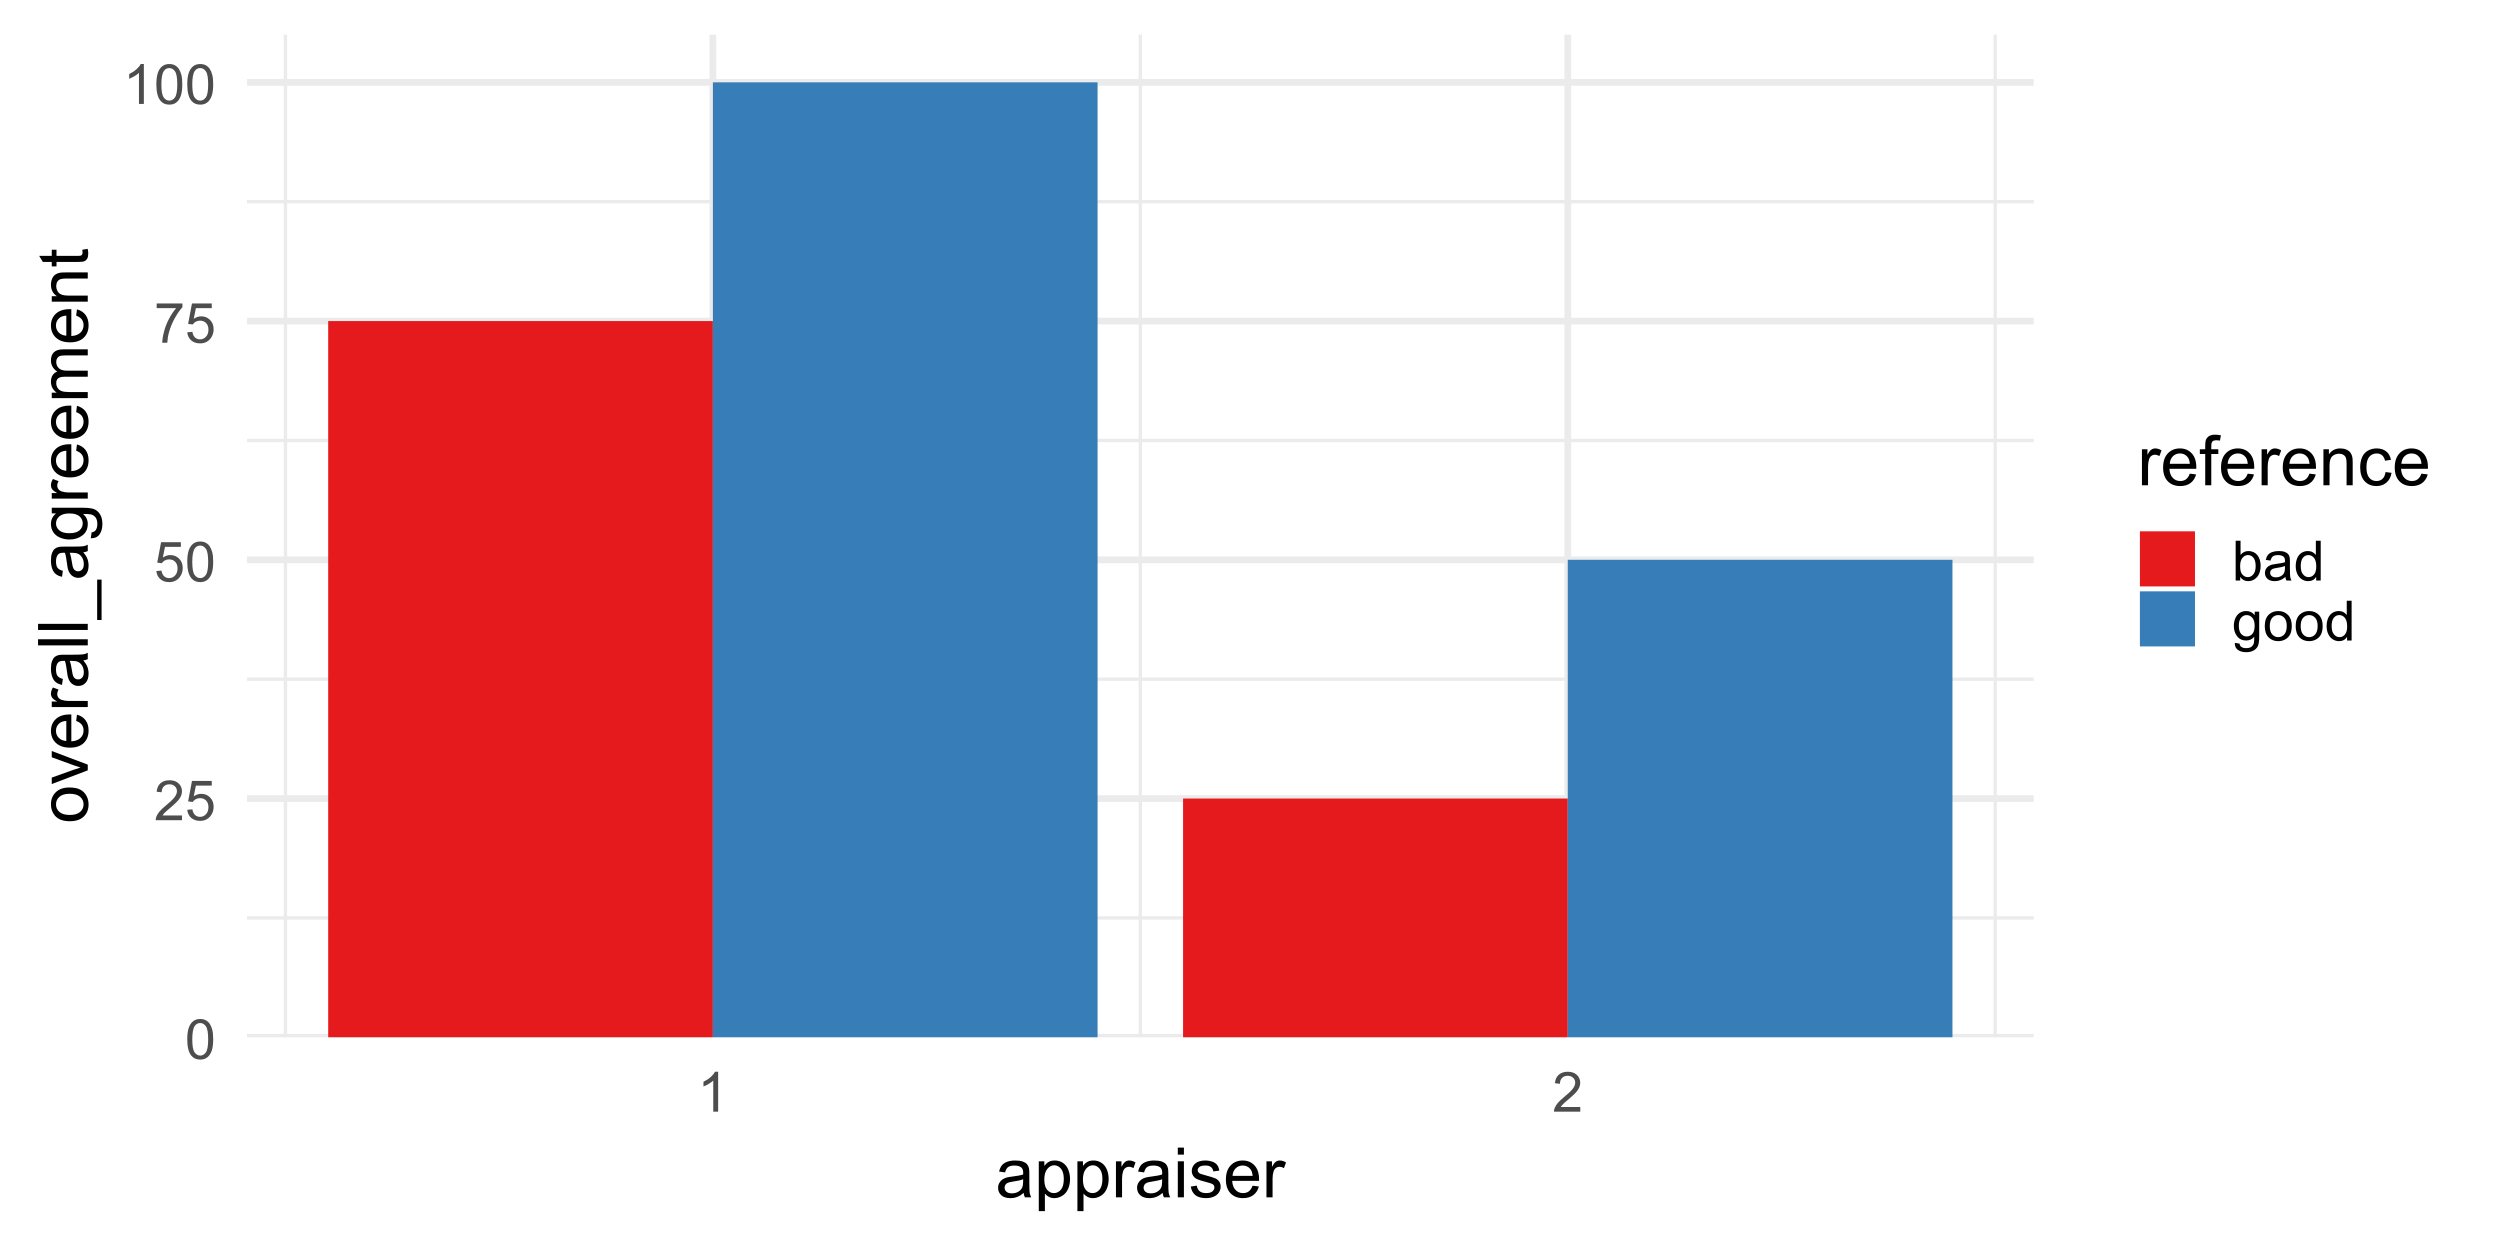
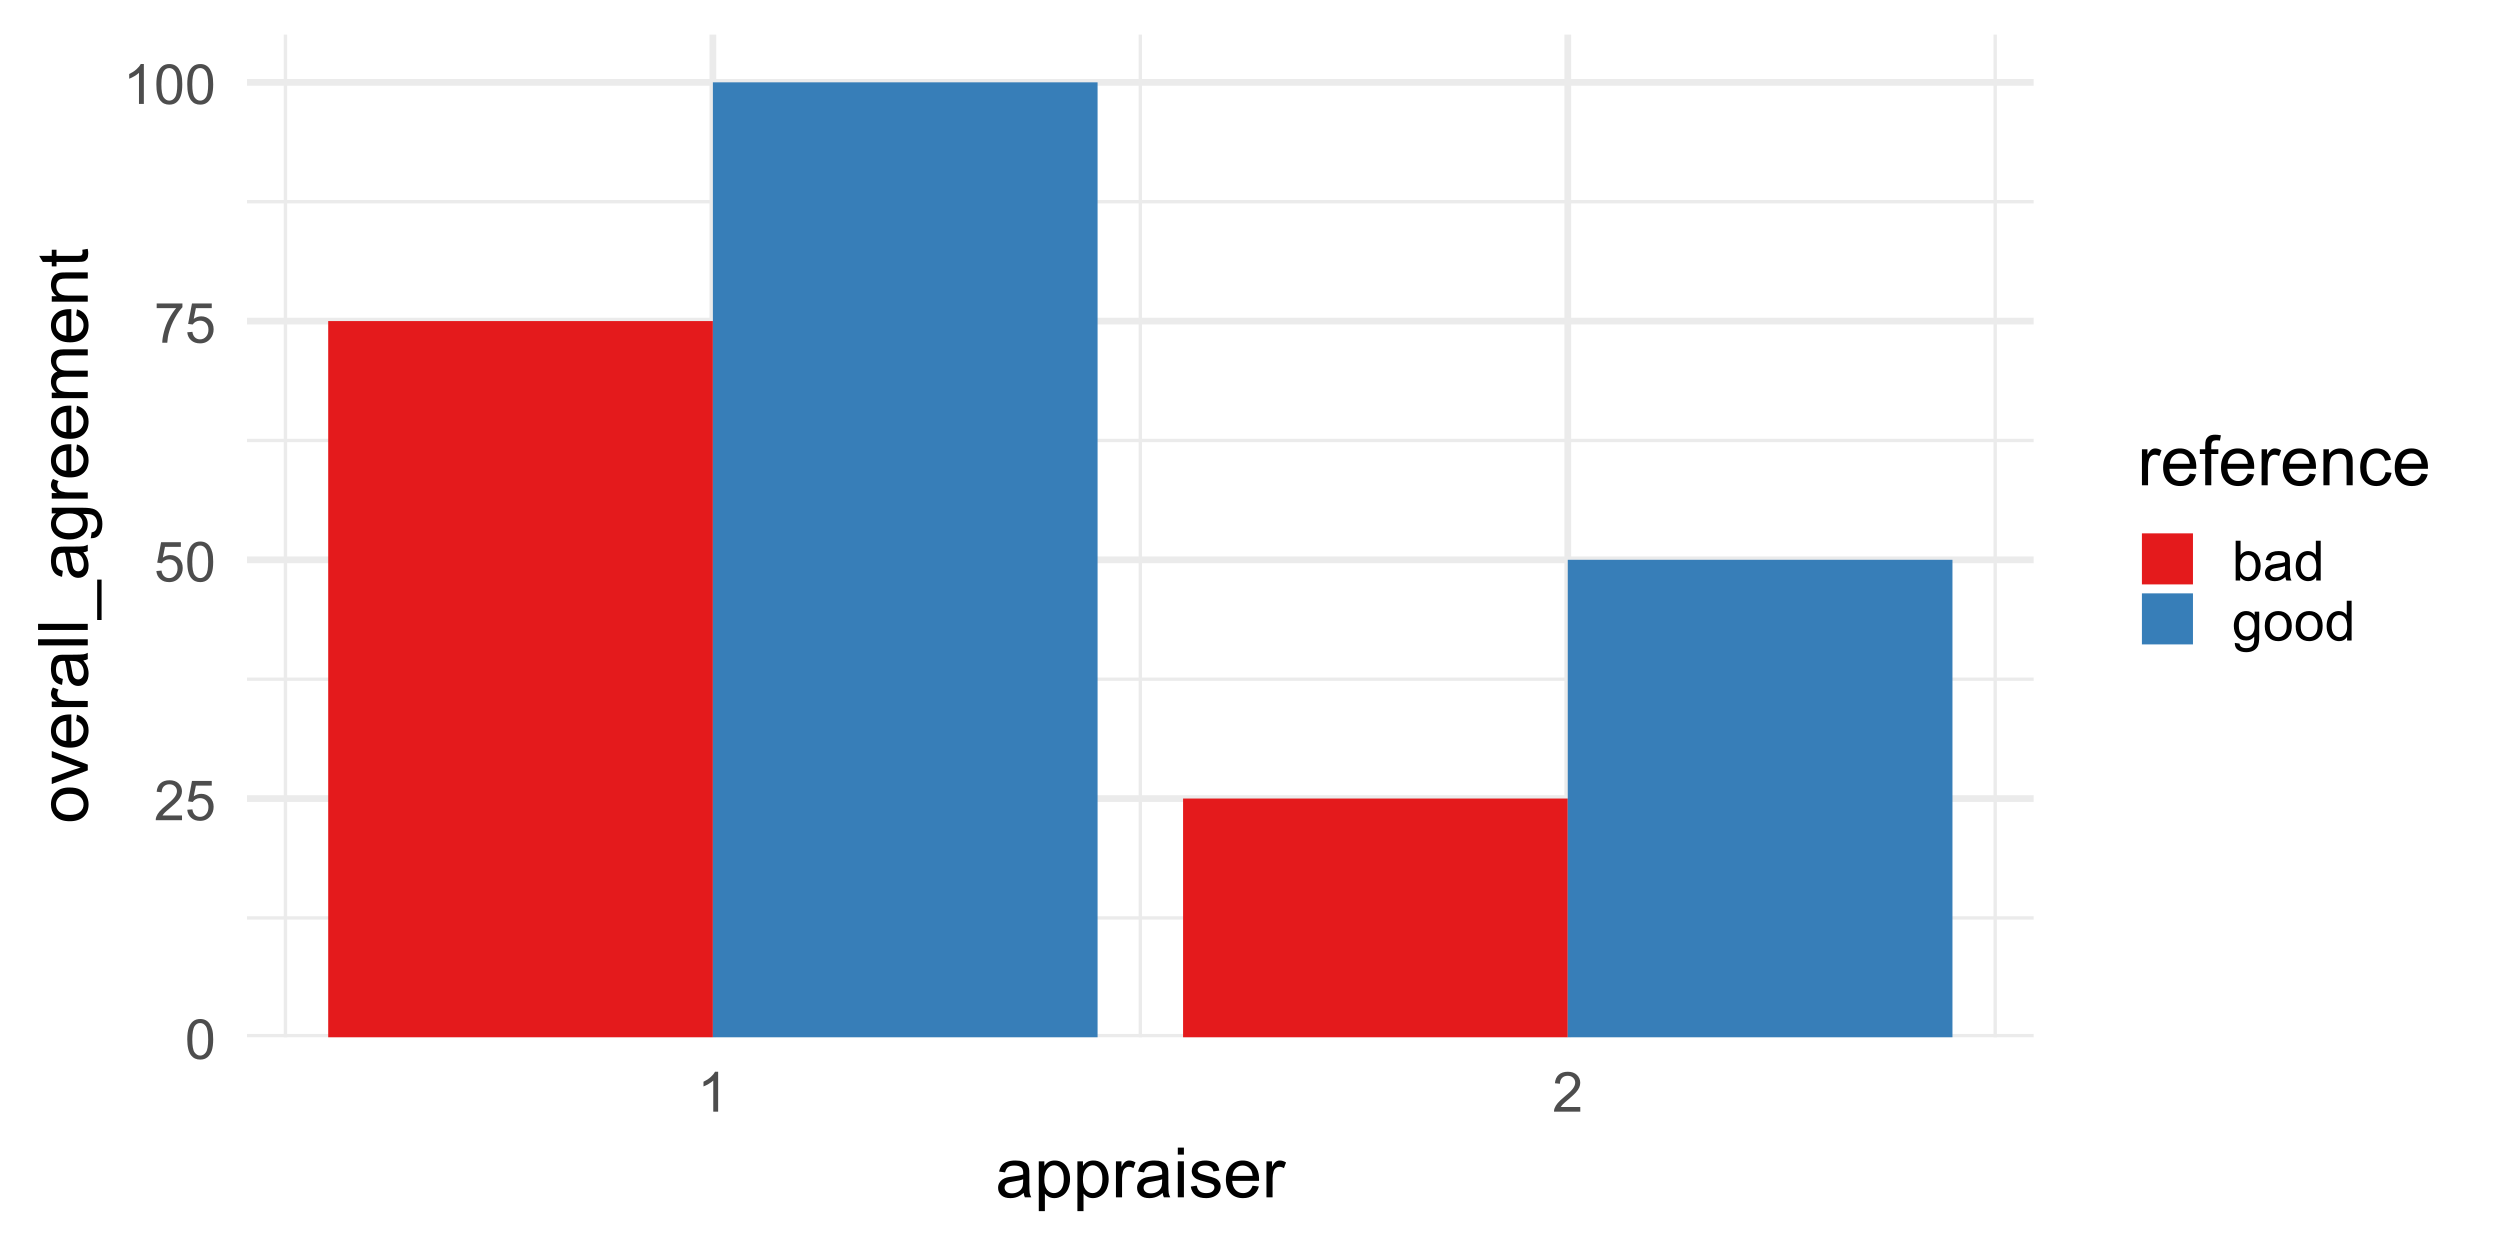
<svg xmlns="http://www.w3.org/2000/svg" xmlns:xlink="http://www.w3.org/1999/xlink" width="720" height="360" viewBox="0 0 720 360">
  <defs>
    <g>
      <g id="glyph-0-0">
        <path d="M 0.664 -5.648 C 0.664 -7.004 0.805 -8.094 1.082 -8.918 C 1.359 -9.742 1.773 -10.379 2.324 -10.828 C 2.875 -11.277 3.566 -11.5 4.398 -11.5 C 5.012 -11.5 5.551 -11.375 6.016 -11.129 C 6.48 -10.883 6.863 -10.523 7.164 -10.059 C 7.465 -9.594 7.703 -9.023 7.875 -8.355 C 8.047 -7.688 8.133 -6.785 8.133 -5.648 C 8.133 -4.305 7.996 -3.219 7.719 -2.395 C 7.441 -1.57 7.031 -0.93 6.48 -0.48 C 5.93 -0.031 5.238 0.195 4.398 0.195 C 3.293 0.195 2.426 -0.199 1.797 -0.992 C 1.043 -1.945 0.664 -3.496 0.664 -5.648 M 2.109 -5.648 C 2.109 -3.77 2.328 -2.516 2.77 -1.895 C 3.211 -1.273 3.754 -0.961 4.398 -0.961 C 5.043 -0.961 5.586 -1.273 6.027 -1.898 C 6.469 -2.523 6.688 -3.773 6.688 -5.648 C 6.688 -7.535 6.469 -8.785 6.027 -9.406 C 5.586 -10.027 5.039 -10.336 4.383 -10.336 C 3.738 -10.336 3.223 -10.062 2.836 -9.516 C 2.352 -8.816 2.109 -7.527 2.109 -5.648 Z M 2.109 -5.648 " />
      </g>
      <g id="glyph-0-1">
        <path d="M 8.055 -1.352 L 8.055 0 L 0.484 0 C 0.473 -0.34 0.527 -0.664 0.648 -0.977 C 0.84 -1.492 1.148 -2 1.574 -2.5 C 2 -3 2.613 -3.578 3.414 -4.234 C 4.66 -5.254 5.5 -6.062 5.938 -6.66 C 6.375 -7.258 6.594 -7.82 6.594 -8.352 C 6.594 -8.91 6.395 -9.379 5.996 -9.762 C 5.598 -10.145 5.078 -10.336 4.438 -10.336 C 3.762 -10.336 3.219 -10.133 2.812 -9.727 C 2.406 -9.32 2.199 -8.758 2.195 -8.039 L 0.75 -8.188 C 0.848 -9.266 1.223 -10.086 1.867 -10.652 C 2.512 -11.219 3.379 -11.5 4.469 -11.5 C 5.566 -11.5 6.438 -11.195 7.078 -10.586 C 7.719 -9.977 8.039 -9.223 8.039 -8.32 C 8.039 -7.863 7.945 -7.41 7.758 -6.969 C 7.57 -6.527 7.258 -6.059 6.824 -5.57 C 6.391 -5.082 5.668 -4.41 4.656 -3.555 C 3.812 -2.848 3.27 -2.367 3.031 -2.113 C 2.793 -1.859 2.594 -1.605 2.438 -1.352 Z M 8.055 -1.352 " />
      </g>
      <g id="glyph-0-2">
        <path d="M 0.664 -3 L 2.141 -3.125 C 2.25 -2.406 2.504 -1.867 2.902 -1.504 C 3.301 -1.141 3.781 -0.961 4.344 -0.961 C 5.02 -0.961 5.594 -1.215 6.062 -1.727 C 6.531 -2.238 6.766 -2.914 6.766 -3.758 C 6.766 -4.559 6.539 -5.191 6.09 -5.656 C 5.641 -6.121 5.051 -6.352 4.32 -6.352 C 3.867 -6.352 3.457 -6.25 3.094 -6.043 C 2.73 -5.836 2.441 -5.57 2.234 -5.242 L 0.914 -5.414 L 2.023 -11.297 L 7.719 -11.297 L 7.719 -9.953 L 3.148 -9.953 L 2.531 -6.875 C 3.219 -7.355 3.941 -7.594 4.695 -7.594 C 5.695 -7.594 6.539 -7.246 7.227 -6.555 C 7.914 -5.863 8.258 -4.973 8.258 -3.883 C 8.258 -2.848 7.957 -1.949 7.352 -1.195 C 6.617 -0.27 5.613 0.195 4.344 0.195 C 3.301 0.195 2.453 -0.098 1.793 -0.68 C 1.133 -1.262 0.758 -2.035 0.664 -3 Z M 0.664 -3 " />
      </g>
      <g id="glyph-0-3">
        <path d="M 0.758 -9.953 L 0.758 -11.305 L 8.172 -11.305 L 8.172 -10.211 C 7.441 -9.434 6.719 -8.402 6.004 -7.117 C 5.289 -5.832 4.734 -4.508 4.344 -3.148 C 4.062 -2.191 3.883 -1.141 3.805 0 L 2.359 0 C 2.375 -0.902 2.551 -1.988 2.891 -3.266 C 3.23 -4.543 3.715 -5.773 4.348 -6.957 C 4.98 -8.141 5.652 -9.141 6.367 -9.953 Z M 0.758 -9.953 " />
      </g>
      <g id="glyph-0-4">
        <path d="M 5.961 0 L 4.555 0 L 4.555 -8.961 C 4.215 -8.637 3.773 -8.316 3.223 -7.992 C 2.672 -7.668 2.18 -7.426 1.742 -7.266 L 1.742 -8.625 C 2.527 -8.996 3.215 -9.441 3.805 -9.969 C 4.395 -10.496 4.809 -11.004 5.055 -11.5 L 5.961 -11.5 Z M 5.961 0 " />
      </g>
      <g id="glyph-0-5">
        <path d="M 2.352 0 L 1.047 0 L 1.047 -11.453 L 2.453 -11.453 L 2.453 -7.367 C 3.047 -8.113 3.805 -8.484 4.727 -8.484 C 5.238 -8.484 5.719 -8.383 6.176 -8.176 C 6.633 -7.969 7.008 -7.68 7.301 -7.309 C 7.594 -6.938 7.824 -6.488 7.992 -5.961 C 8.16 -5.434 8.242 -4.871 8.242 -4.273 C 8.242 -2.852 7.891 -1.754 7.188 -0.977 C 6.484 -0.199 5.641 0.188 4.656 0.188 C 3.676 0.188 2.91 -0.223 2.352 -1.039 L 2.352 0 M 2.336 -4.211 C 2.336 -3.215 2.473 -2.496 2.742 -2.055 C 3.184 -1.332 3.785 -0.969 4.539 -0.969 C 5.152 -0.969 5.684 -1.234 6.133 -1.77 C 6.582 -2.305 6.805 -3.098 6.805 -4.156 C 6.805 -5.238 6.59 -6.039 6.16 -6.555 C 5.73 -7.07 5.211 -7.328 4.602 -7.328 C 3.988 -7.328 3.457 -7.062 3.008 -6.527 C 2.559 -5.992 2.336 -5.223 2.336 -4.211 Z M 2.336 -4.211 " />
      </g>
      <g id="glyph-0-6">
        <path d="M 6.469 -1.023 C 5.949 -0.582 5.445 -0.27 4.965 -0.086 C 4.484 0.098 3.965 0.188 3.414 0.188 C 2.504 0.188 1.801 -0.035 1.312 -0.48 C 0.824 -0.926 0.578 -1.496 0.578 -2.188 C 0.578 -2.594 0.672 -2.965 0.855 -3.301 C 1.039 -3.637 1.281 -3.906 1.582 -4.109 C 1.883 -4.312 2.219 -4.465 2.594 -4.57 C 2.871 -4.645 3.285 -4.715 3.844 -4.781 C 4.98 -4.918 5.816 -5.078 6.352 -5.266 C 6.355 -5.457 6.359 -5.582 6.359 -5.633 C 6.359 -6.207 6.227 -6.609 5.961 -6.844 C 5.602 -7.16 5.066 -7.32 4.359 -7.32 C 3.699 -7.32 3.211 -7.203 2.895 -6.973 C 2.578 -6.742 2.348 -6.332 2.195 -5.742 L 0.82 -5.93 C 0.945 -6.52 1.152 -6.992 1.438 -7.355 C 1.723 -7.719 2.137 -7.996 2.68 -8.191 C 3.223 -8.387 3.848 -8.484 4.562 -8.484 C 5.27 -8.484 5.848 -8.402 6.289 -8.234 C 6.73 -8.066 7.059 -7.859 7.266 -7.605 C 7.473 -7.352 7.621 -7.035 7.703 -6.648 C 7.75 -6.41 7.773 -5.977 7.773 -5.352 L 7.773 -3.477 C 7.773 -2.168 7.805 -1.344 7.863 -0.996 C 7.922 -0.648 8.043 -0.316 8.219 0 L 6.75 0 C 6.605 -0.293 6.512 -0.633 6.469 -1.023 M 6.352 -4.164 C 5.84 -3.957 5.074 -3.777 4.055 -3.633 C 3.477 -3.551 3.066 -3.457 2.828 -3.352 C 2.59 -3.246 2.402 -3.094 2.273 -2.895 C 2.145 -2.695 2.078 -2.473 2.078 -2.227 C 2.078 -1.852 2.219 -1.539 2.504 -1.289 C 2.789 -1.039 3.203 -0.914 3.75 -0.914 C 4.293 -0.914 4.773 -1.031 5.195 -1.27 C 5.617 -1.508 5.926 -1.832 6.125 -2.242 C 6.277 -2.559 6.352 -3.027 6.352 -3.648 Z M 6.352 -4.164 " />
      </g>
      <g id="glyph-0-7">
        <path d="M 6.438 0 L 6.438 -1.047 C 5.91 -0.223 5.137 0.188 4.117 0.188 C 3.457 0.188 2.848 0.004 2.293 -0.359 C 1.738 -0.723 1.309 -1.234 1.004 -1.887 C 0.699 -2.539 0.547 -3.293 0.547 -4.141 C 0.547 -4.969 0.684 -5.719 0.961 -6.395 C 1.238 -7.07 1.652 -7.586 2.203 -7.945 C 2.754 -8.305 3.371 -8.484 4.055 -8.484 C 4.555 -8.484 5 -8.379 5.391 -8.168 C 5.781 -7.957 6.098 -7.684 6.344 -7.344 L 6.344 -11.453 L 7.742 -11.453 L 7.742 0 L 6.438 0 M 1.992 -4.141 C 1.992 -3.078 2.215 -2.285 2.664 -1.758 C 3.113 -1.23 3.641 -0.969 4.25 -0.969 C 4.863 -0.969 5.387 -1.219 5.816 -1.723 C 6.246 -2.227 6.461 -2.992 6.461 -4.023 C 6.461 -5.16 6.242 -5.992 5.805 -6.523 C 5.367 -7.055 4.828 -7.32 4.188 -7.32 C 3.562 -7.32 3.039 -7.066 2.621 -6.555 C 2.203 -6.043 1.992 -5.238 1.992 -4.141 Z M 1.992 -4.141 " />
      </g>
      <g id="glyph-0-8">
        <path d="M 0.797 0.688 L 2.164 0.891 C 2.223 1.312 2.379 1.621 2.641 1.812 C 2.988 2.074 3.465 2.203 4.07 2.203 C 4.723 2.203 5.223 2.074 5.578 1.812 C 5.934 1.551 6.172 1.188 6.297 0.719 C 6.371 0.434 6.402 -0.168 6.398 -1.086 C 5.785 -0.363 5.02 0 4.102 0 C 2.961 0 2.078 -0.41 1.453 -1.234 C 0.828 -2.059 0.516 -3.043 0.516 -4.195 C 0.516 -4.988 0.66 -5.719 0.945 -6.387 C 1.23 -7.055 1.648 -7.574 2.191 -7.938 C 2.734 -8.301 3.375 -8.484 4.109 -8.484 C 5.09 -8.484 5.895 -8.09 6.531 -7.297 L 6.531 -8.297 L 7.828 -8.297 L 7.828 -1.125 C 7.828 0.168 7.695 1.082 7.434 1.621 C 7.172 2.16 6.754 2.586 6.184 2.898 C 5.613 3.211 4.91 3.367 4.078 3.367 C 3.09 3.367 2.289 3.145 1.68 2.699 C 1.07 2.254 0.777 1.582 0.797 0.688 M 1.961 -4.297 C 1.961 -3.207 2.176 -2.414 2.609 -1.914 C 3.043 -1.414 3.582 -1.164 4.234 -1.164 C 4.879 -1.164 5.422 -1.414 5.859 -1.91 C 6.297 -2.406 6.516 -3.188 6.516 -4.25 C 6.516 -5.266 6.289 -6.031 5.84 -6.547 C 5.391 -7.062 4.848 -7.32 4.211 -7.32 C 3.586 -7.32 3.055 -7.066 2.617 -6.559 C 2.18 -6.051 1.961 -5.297 1.961 -4.297 Z M 1.961 -4.297 " />
      </g>
      <g id="glyph-0-9">
        <path d="M 0.531 -4.148 C 0.531 -5.684 0.957 -6.824 1.812 -7.562 C 2.527 -8.176 3.395 -8.484 4.422 -8.484 C 5.562 -8.484 6.496 -8.109 7.219 -7.363 C 7.941 -6.617 8.305 -5.582 8.305 -4.266 C 8.305 -3.199 8.145 -2.359 7.824 -1.746 C 7.504 -1.133 7.039 -0.66 6.426 -0.32 C 5.812 0.02 5.145 0.188 4.422 0.188 C 3.262 0.188 2.32 -0.184 1.605 -0.93 C 0.891 -1.676 0.531 -2.746 0.531 -4.148 M 1.977 -4.148 C 1.977 -3.086 2.207 -2.289 2.672 -1.762 C 3.137 -1.234 3.719 -0.969 4.422 -0.969 C 5.121 -0.969 5.699 -1.234 6.164 -1.766 C 6.629 -2.297 6.859 -3.105 6.859 -4.195 C 6.859 -5.223 6.625 -6 6.16 -6.527 C 5.695 -7.055 5.113 -7.32 4.422 -7.32 C 3.719 -7.32 3.137 -7.059 2.672 -6.531 C 2.207 -6.004 1.977 -5.211 1.977 -4.148 Z M 1.977 -4.148 " />
      </g>
      <g id="glyph-1-0">
        <path d="M 8.086 -1.281 C 7.434 -0.727 6.809 -0.336 6.207 -0.109 C 5.605 0.121 4.957 0.234 4.266 0.234 C 3.129 0.234 2.254 -0.043 1.641 -0.602 C 1.027 -1.156 0.723 -1.867 0.723 -2.734 C 0.723 -3.242 0.84 -3.707 1.07 -4.125 C 1.301 -4.547 1.602 -4.883 1.977 -5.137 C 2.352 -5.391 2.773 -5.582 3.242 -5.711 C 3.586 -5.805 4.109 -5.891 4.805 -5.977 C 6.223 -6.145 7.27 -6.348 7.938 -6.582 C 7.945 -6.824 7.949 -6.977 7.949 -7.039 C 7.949 -7.758 7.781 -8.262 7.453 -8.555 C 7 -8.953 6.336 -9.148 5.449 -9.148 C 4.621 -9.148 4.012 -9.004 3.617 -8.715 C 3.223 -8.426 2.934 -7.914 2.742 -7.18 L 1.023 -7.414 C 1.18 -8.148 1.438 -8.742 1.797 -9.195 C 2.156 -9.648 2.672 -9.996 3.352 -10.238 C 4.027 -10.484 4.812 -10.605 5.703 -10.605 C 6.59 -10.605 7.309 -10.5 7.859 -10.293 C 8.414 -10.086 8.82 -9.824 9.082 -9.508 C 9.344 -9.191 9.523 -8.793 9.629 -8.312 C 9.688 -8.012 9.719 -7.469 9.719 -6.688 L 9.719 -4.344 C 9.719 -2.711 9.754 -1.68 9.828 -1.246 C 9.902 -0.812 10.051 -0.398 10.273 0 L 8.438 0 C 8.254 -0.363 8.137 -0.789 8.086 -1.281 M 7.938 -5.203 C 7.301 -4.945 6.344 -4.723 5.07 -4.539 C 4.344 -4.438 3.836 -4.32 3.535 -4.188 C 3.234 -4.059 3.004 -3.867 2.844 -3.617 C 2.68 -3.367 2.598 -3.09 2.598 -2.781 C 2.598 -2.312 2.773 -1.922 3.129 -1.609 C 3.484 -1.297 4.004 -1.141 4.688 -1.141 C 5.363 -1.141 5.969 -1.289 6.492 -1.586 C 7.023 -1.883 7.41 -2.289 7.656 -2.805 C 7.844 -3.199 7.938 -3.785 7.938 -4.562 Z M 7.938 -5.203 " />
      </g>
      <g id="glyph-1-1">
        <path d="M 1.32 3.977 L 1.32 -10.371 L 2.922 -10.371 L 2.922 -9.023 C 3.297 -9.551 3.723 -9.945 4.199 -10.211 C 4.676 -10.473 5.25 -10.605 5.93 -10.605 C 6.812 -10.605 7.594 -10.379 8.273 -9.922 C 8.949 -9.465 9.461 -8.824 9.805 -7.992 C 10.148 -7.164 10.32 -6.254 10.32 -5.266 C 10.32 -4.203 10.133 -3.246 9.75 -2.398 C 9.371 -1.547 8.816 -0.898 8.09 -0.445 C 7.363 0.008 6.602 0.234 5.801 0.234 C 5.215 0.234 4.688 0.109 4.223 -0.137 C 3.758 -0.383 3.375 -0.695 3.078 -1.074 L 3.078 3.977 L 1.32 3.977 M 2.91 -5.125 C 2.91 -3.793 3.18 -2.805 3.719 -2.168 C 4.262 -1.531 4.914 -1.211 5.684 -1.211 C 6.465 -1.211 7.133 -1.543 7.691 -2.203 C 8.246 -2.863 8.523 -3.887 8.523 -5.273 C 8.523 -6.594 8.254 -7.586 7.711 -8.242 C 7.168 -8.898 6.516 -9.227 5.762 -9.227 C 5.012 -9.227 4.352 -8.879 3.773 -8.18 C 3.199 -7.48 2.91 -6.461 2.91 -5.125 Z M 2.91 -5.125 " />
      </g>
      <g id="glyph-1-2">
        <path d="M 1.297 0 L 1.297 -10.371 L 2.883 -10.371 L 2.883 -8.797 C 3.285 -9.535 3.656 -10.02 4 -10.254 C 4.34 -10.488 4.715 -10.605 5.125 -10.605 C 5.719 -10.605 6.32 -10.418 6.934 -10.039 L 6.328 -8.406 C 5.898 -8.66 5.469 -8.789 5.039 -8.789 C 4.656 -8.789 4.309 -8.672 4.004 -8.441 C 3.699 -8.211 3.48 -7.891 3.352 -7.48 C 3.156 -6.855 3.055 -6.172 3.055 -5.43 L 3.055 0 Z M 1.297 0 " />
      </g>
      <g id="glyph-1-3">
        <path d="M 1.328 -12.297 L 1.328 -14.316 L 3.086 -14.316 L 3.086 -12.297 L 1.328 -12.297 M 1.328 0 L 1.328 -10.371 L 3.086 -10.371 L 3.086 0 Z M 1.328 0 " />
      </g>
      <g id="glyph-1-4">
        <path d="M 0.617 -3.094 L 2.352 -3.367 C 2.453 -2.672 2.723 -2.141 3.168 -1.766 C 3.613 -1.398 4.238 -1.211 5.039 -1.211 C 5.848 -1.211 6.445 -1.375 6.836 -1.703 C 7.227 -2.031 7.422 -2.418 7.422 -2.859 C 7.422 -3.258 7.25 -3.57 6.906 -3.797 C 6.664 -3.953 6.062 -4.152 5.109 -4.395 C 3.82 -4.719 2.926 -5 2.426 -5.238 C 1.93 -5.477 1.551 -5.805 1.293 -6.227 C 1.035 -6.645 0.906 -7.109 0.906 -7.617 C 0.906 -8.078 1.016 -8.508 1.227 -8.902 C 1.438 -9.297 1.727 -9.621 2.09 -9.883 C 2.363 -10.086 2.734 -10.254 3.207 -10.395 C 3.68 -10.535 4.188 -10.605 4.727 -10.605 C 5.539 -10.605 6.254 -10.488 6.871 -10.254 C 7.484 -10.02 7.938 -9.703 8.234 -9.301 C 8.523 -8.902 8.727 -8.367 8.836 -7.695 L 7.117 -7.461 C 7.039 -7.996 6.816 -8.41 6.441 -8.711 C 6.066 -9.012 5.539 -9.16 4.852 -9.16 C 4.047 -9.16 3.469 -9.027 3.125 -8.758 C 2.781 -8.492 2.609 -8.18 2.609 -7.82 C 2.609 -7.594 2.68 -7.391 2.82 -7.207 C 2.965 -7.02 3.191 -6.863 3.496 -6.738 C 3.672 -6.672 4.188 -6.523 5.047 -6.289 C 6.293 -5.957 7.16 -5.684 7.652 -5.473 C 8.145 -5.262 8.527 -4.953 8.809 -4.551 C 9.09 -4.148 9.227 -3.645 9.227 -3.047 C 9.227 -2.461 9.059 -1.91 8.715 -1.391 C 8.375 -0.875 7.879 -0.473 7.234 -0.191 C 6.594 0.094 5.863 0.234 5.047 0.234 C 3.703 0.234 2.676 -0.047 1.969 -0.605 C 1.262 -1.164 0.812 -1.996 0.617 -3.094 Z M 0.617 -3.094 " />
      </g>
      <g id="glyph-1-5">
        <path d="M 8.418 -3.34 L 10.234 -3.117 C 9.949 -2.055 9.418 -1.23 8.641 -0.645 C 7.867 -0.059 6.879 0.234 5.672 0.234 C 4.156 0.234 2.953 -0.234 2.066 -1.168 C 1.176 -2.102 0.734 -3.41 0.734 -5.098 C 0.734 -6.844 1.18 -8.195 2.078 -9.16 C 2.977 -10.125 4.145 -10.605 5.578 -10.605 C 6.961 -10.605 8.094 -10.133 8.977 -9.188 C 9.852 -8.246 10.293 -6.918 10.293 -5.203 C 10.293 -5.102 10.289 -4.945 10.281 -4.734 L 2.547 -4.734 C 2.613 -3.598 2.938 -2.727 3.516 -2.117 C 4.094 -1.516 4.816 -1.211 5.684 -1.211 C 6.328 -1.211 6.879 -1.379 7.336 -1.719 C 7.789 -2.059 8.152 -2.598 8.418 -3.34 M 2.648 -6.18 L 8.438 -6.18 C 8.359 -7.055 8.137 -7.707 7.773 -8.145 C 7.215 -8.82 6.488 -9.16 5.594 -9.16 C 4.789 -9.16 4.109 -8.891 3.559 -8.352 C 3.008 -7.809 2.703 -7.086 2.648 -6.18 Z M 2.648 -6.18 " />
      </g>
      <g id="glyph-1-6">
        <path d="M 1.738 0 L 1.738 -9.004 L 0.188 -9.004 L 0.188 -10.371 L 1.738 -10.371 L 1.738 -11.477 C 1.738 -12.172 1.801 -12.688 1.922 -13.027 C 2.094 -13.484 2.391 -13.852 2.816 -14.137 C 3.242 -14.418 3.84 -14.562 4.609 -14.562 C 5.105 -14.562 5.652 -14.5 6.25 -14.383 L 5.984 -12.852 C 5.621 -12.918 5.277 -12.949 4.953 -12.949 C 4.418 -12.949 4.039 -12.836 3.82 -12.609 C 3.598 -12.379 3.484 -11.953 3.484 -11.328 L 3.484 -10.371 L 5.508 -10.371 L 5.508 -9.004 L 3.484 -9.004 L 3.484 0 Z M 1.738 0 " />
      </g>
      <g id="glyph-1-7">
        <path d="M 1.32 0 L 1.32 -10.371 L 2.898 -10.371 L 2.898 -8.898 C 3.66 -10.035 4.762 -10.605 6.203 -10.605 C 6.828 -10.605 7.402 -10.492 7.926 -10.27 C 8.449 -10.043 8.84 -9.75 9.102 -9.383 C 9.363 -9.02 9.543 -8.586 9.648 -8.086 C 9.715 -7.762 9.746 -7.191 9.746 -6.375 L 9.746 0 L 7.988 0 L 7.988 -6.309 C 7.988 -7.023 7.922 -7.559 7.781 -7.914 C 7.648 -8.27 7.402 -8.555 7.055 -8.766 C 6.707 -8.977 6.297 -9.082 5.828 -9.082 C 5.082 -9.082 4.434 -8.844 3.891 -8.367 C 3.348 -7.895 3.078 -6.992 3.078 -5.664 L 3.078 0 Z M 1.32 0 " />
      </g>
      <g id="glyph-1-8">
        <path d="M 8.086 -3.797 L 9.812 -3.574 C 9.625 -2.383 9.141 -1.449 8.363 -0.777 C 7.586 -0.102 6.633 0.234 5.5 0.234 C 4.078 0.234 2.938 -0.23 2.074 -1.156 C 1.211 -2.086 0.781 -3.414 0.781 -5.148 C 0.781 -6.266 0.969 -7.246 1.336 -8.086 C 1.711 -8.926 2.273 -9.555 3.031 -9.977 C 3.789 -10.395 4.617 -10.605 5.508 -10.605 C 6.633 -10.605 7.555 -10.32 8.273 -9.75 C 8.988 -9.18 9.445 -8.371 9.648 -7.324 L 7.938 -7.062 C 7.777 -7.758 7.488 -8.281 7.074 -8.633 C 6.66 -8.984 6.164 -9.16 5.578 -9.16 C 4.691 -9.16 3.973 -8.844 3.418 -8.207 C 2.863 -7.574 2.586 -6.57 2.586 -5.195 C 2.586 -3.801 2.855 -2.789 3.391 -2.156 C 3.922 -1.527 4.617 -1.211 5.477 -1.211 C 6.168 -1.211 6.746 -1.422 7.207 -1.844 C 7.668 -2.27 7.961 -2.922 8.086 -3.797 Z M 8.086 -3.797 " />
      </g>
      <g id="glyph-2-0">
        <path d="M -5.188 -0.664 C -7.105 -0.664 -8.527 -1.199 -9.453 -2.266 C -10.223 -3.156 -10.605 -4.246 -10.605 -5.527 C -10.605 -6.953 -10.137 -8.117 -9.203 -9.023 C -8.27 -9.93 -6.98 -10.383 -5.332 -10.383 C -3.996 -10.383 -2.949 -10.18 -2.184 -9.781 C -1.418 -9.379 -0.824 -8.797 -0.398 -8.031 C 0.023 -7.266 0.234 -6.434 0.234 -5.527 C 0.234 -4.074 -0.23 -2.902 -1.16 -2.008 C -2.094 -1.113 -3.434 -0.664 -5.188 -0.664 M -5.188 -2.473 C -3.859 -2.473 -2.863 -2.762 -2.203 -3.34 C -1.543 -3.918 -1.211 -4.648 -1.211 -5.527 C -1.211 -6.398 -1.543 -7.125 -2.207 -7.703 C -2.871 -8.285 -3.883 -8.574 -5.242 -8.574 C -6.527 -8.574 -7.5 -8.281 -8.16 -7.699 C -8.82 -7.117 -9.148 -6.395 -9.148 -5.527 C -9.148 -4.648 -8.82 -3.918 -8.164 -3.34 C -7.508 -2.762 -6.516 -2.473 -5.188 -2.473 Z M -5.188 -2.473 " />
      </g>
      <g id="glyph-2-1">
        <path d="M 0 -4.199 L -10.371 -0.254 L -10.371 -2.109 L -4.16 -4.336 C -3.488 -4.578 -2.793 -4.797 -2.07 -5 C -2.617 -5.156 -3.273 -5.375 -4.043 -5.656 L -10.371 -7.961 L -10.371 -9.766 L 0 -5.84 Z M 0 -4.199 " />
      </g>
      <g id="glyph-2-2">
        <path d="M -3.34 -8.418 L -3.113 -10.234 C -2.055 -9.949 -1.23 -9.418 -0.645 -8.641 C -0.059 -7.867 0.234 -6.879 0.234 -5.672 C 0.234 -4.156 -0.234 -2.953 -1.168 -2.066 C -2.102 -1.176 -3.41 -0.734 -5.098 -0.734 C -6.844 -0.734 -8.195 -1.184 -9.16 -2.082 C -10.125 -2.98 -10.605 -4.145 -10.605 -5.578 C -10.605 -6.965 -10.133 -8.094 -9.188 -8.977 C -8.246 -9.852 -6.918 -10.293 -5.203 -10.293 C -5.102 -10.293 -4.945 -10.289 -4.734 -10.281 L -4.734 -2.551 C -3.598 -2.613 -2.727 -2.938 -2.117 -3.516 C -1.512 -4.094 -1.211 -4.816 -1.211 -5.684 C -1.211 -6.328 -1.379 -6.879 -1.719 -7.336 C -2.059 -7.789 -2.598 -8.152 -3.34 -8.418 M -6.18 -2.648 L -6.18 -8.438 C -7.055 -8.359 -7.707 -8.137 -8.145 -7.773 C -8.82 -7.215 -9.16 -6.488 -9.16 -5.598 C -9.16 -4.789 -8.891 -4.109 -8.352 -3.559 C -7.809 -3.008 -7.086 -2.707 -6.18 -2.648 Z M -6.18 -2.648 " />
      </g>
      <g id="glyph-2-3">
        <path d="M 0 -1.297 L -10.371 -1.301 L -10.371 -2.883 L -8.797 -2.883 C -9.535 -3.285 -10.02 -3.656 -10.254 -4 C -10.488 -4.34 -10.605 -4.715 -10.605 -5.129 C -10.605 -5.719 -10.418 -6.32 -10.039 -6.934 L -8.406 -6.328 C -8.66 -5.898 -8.789 -5.469 -8.789 -5.039 C -8.789 -4.656 -8.672 -4.309 -8.441 -4.004 C -8.211 -3.699 -7.891 -3.48 -7.48 -3.352 C -6.855 -3.156 -6.172 -3.059 -5.43 -3.059 L 0 -3.055 Z M 0 -1.297 " />
      </g>
      <g id="glyph-2-4">
        <path d="M -1.277 -8.086 C -0.727 -7.434 -0.336 -6.809 -0.105 -6.207 C 0.121 -5.605 0.234 -4.957 0.234 -4.266 C 0.234 -3.129 -0.043 -2.254 -0.602 -1.641 C -1.156 -1.027 -1.867 -0.723 -2.734 -0.723 C -3.242 -0.723 -3.707 -0.84 -4.125 -1.07 C -4.547 -1.301 -4.883 -1.602 -5.137 -1.977 C -5.391 -2.352 -5.582 -2.773 -5.711 -3.242 C -5.805 -3.586 -5.891 -4.109 -5.977 -4.805 C -6.145 -6.223 -6.348 -7.27 -6.582 -7.938 C -6.824 -7.945 -6.977 -7.949 -7.039 -7.949 C -7.758 -7.949 -8.262 -7.785 -8.555 -7.453 C -8.953 -7.004 -9.148 -6.336 -9.148 -5.449 C -9.148 -4.621 -9.004 -4.012 -8.715 -3.617 C -8.426 -3.223 -7.914 -2.934 -7.18 -2.746 L -7.414 -1.027 C -8.148 -1.18 -8.742 -1.438 -9.195 -1.797 C -9.648 -2.156 -9.996 -2.672 -10.238 -3.352 C -10.484 -4.027 -10.605 -4.812 -10.605 -5.703 C -10.605 -6.59 -10.5 -7.309 -10.293 -7.863 C -10.086 -8.414 -9.824 -8.82 -9.508 -9.082 C -9.191 -9.344 -8.793 -9.523 -8.312 -9.629 C -8.012 -9.688 -7.469 -9.719 -6.688 -9.719 L -4.344 -9.719 C -2.711 -9.719 -1.68 -9.754 -1.246 -9.828 C -0.812 -9.902 -0.398 -10.051 0 -10.273 L 0 -8.438 C -0.363 -8.254 -0.789 -8.137 -1.277 -8.086 M -5.203 -7.938 C -4.945 -7.301 -4.723 -6.344 -4.539 -5.07 C -4.438 -4.344 -4.32 -3.836 -4.188 -3.535 C -4.059 -3.234 -3.867 -3.004 -3.617 -2.844 C -3.367 -2.68 -3.09 -2.598 -2.781 -2.598 C -2.312 -2.598 -1.922 -2.773 -1.609 -3.129 C -1.297 -3.484 -1.141 -4.004 -1.141 -4.688 C -1.141 -5.363 -1.289 -5.969 -1.586 -6.492 C -1.883 -7.023 -2.289 -7.41 -2.801 -7.656 C -3.199 -7.844 -3.785 -7.938 -4.559 -7.938 Z M -5.203 -7.938 " />
      </g>
      <g id="glyph-2-5">
        <path d="M 0 -1.281 L -14.316 -1.281 L -14.316 -3.039 L 0 -3.039 Z M 0 -1.281 " />
      </g>
      <g id="glyph-2-6">
        <path d="M 3.977 0.305 L 2.703 0.305 L 2.707 -11.348 L 3.977 -11.348 Z M 3.977 0.305 " />
      </g>
      <g id="glyph-2-7">
        <path d="M 0.859 -0.996 L 1.113 -2.703 C 1.641 -2.777 2.023 -2.977 2.266 -3.301 C 2.59 -3.738 2.754 -4.332 2.754 -5.086 C 2.754 -5.902 2.59 -6.531 2.266 -6.973 C 1.941 -7.414 1.484 -7.715 0.898 -7.871 C 0.539 -7.961 -0.211 -8.004 -1.355 -8 C -0.453 -7.23 0 -6.273 0 -5.125 C 0 -3.703 -0.516 -2.598 -1.543 -1.816 C -2.57 -1.035 -3.805 -0.645 -5.242 -0.645 C -6.234 -0.645 -7.148 -0.824 -7.984 -1.184 C -8.82 -1.539 -9.465 -2.059 -9.922 -2.738 C -10.379 -3.418 -10.605 -4.219 -10.605 -5.137 C -10.605 -6.359 -10.109 -7.371 -9.121 -8.164 L -10.371 -8.164 L -10.371 -9.785 L -1.406 -9.785 C 0.207 -9.785 1.352 -9.621 2.027 -9.293 C 2.699 -8.965 3.234 -8.441 3.625 -7.73 C 4.016 -7.016 4.211 -6.141 4.211 -5.098 C 4.211 -3.859 3.93 -2.859 3.375 -2.102 C 2.816 -1.336 1.98 -0.969 0.859 -0.996 M -5.371 -2.453 C -4.012 -2.453 -3.016 -2.723 -2.391 -3.262 C -1.766 -3.801 -1.453 -4.48 -1.453 -5.293 C -1.453 -6.102 -1.766 -6.777 -2.387 -7.324 C -3.008 -7.871 -3.984 -8.145 -5.312 -8.145 C -6.582 -8.145 -7.539 -7.863 -8.184 -7.301 C -8.828 -6.738 -9.148 -6.059 -9.148 -5.266 C -9.148 -4.484 -8.832 -3.82 -8.199 -3.273 C -7.562 -2.727 -6.621 -2.453 -5.371 -2.453 Z M -5.371 -2.453 " />
      </g>
      <g id="glyph-2-8">
        <path d="M 0 -1.32 L -10.371 -1.32 L -10.371 -2.891 L -8.914 -2.891 C -9.422 -3.215 -9.832 -3.648 -10.141 -4.191 C -10.449 -4.73 -10.605 -5.344 -10.605 -6.035 C -10.605 -6.805 -10.445 -7.434 -10.125 -7.926 C -9.809 -8.418 -9.363 -8.762 -8.789 -8.965 C -10 -9.785 -10.605 -10.852 -10.605 -12.168 C -10.605 -13.195 -10.32 -13.988 -9.75 -14.539 C -9.18 -15.094 -8.305 -15.371 -7.117 -15.371 L 0 -15.371 L 0 -13.625 L -6.531 -13.625 C -7.234 -13.625 -7.742 -13.566 -8.051 -13.453 C -8.359 -13.34 -8.609 -13.133 -8.797 -12.832 C -8.988 -12.531 -9.082 -12.18 -9.082 -11.777 C -9.082 -11.047 -8.84 -10.441 -8.355 -9.961 C -7.871 -9.48 -7.094 -9.238 -6.023 -9.238 L 0 -9.238 L 0 -7.48 L -6.738 -7.48 C -7.52 -7.48 -8.105 -7.336 -8.496 -7.051 C -8.887 -6.766 -9.082 -6.297 -9.082 -5.645 C -9.082 -5.148 -8.953 -4.691 -8.691 -4.273 C -8.43 -3.852 -8.051 -3.547 -7.547 -3.359 C -7.047 -3.172 -6.324 -3.078 -5.383 -3.078 L 0 -3.078 Z M 0 -1.32 " />
      </g>
      <g id="glyph-2-9">
        <path d="M 0 -1.32 L -10.371 -1.32 L -10.371 -2.902 L -8.898 -2.902 C -10.035 -3.66 -10.605 -4.762 -10.605 -6.203 C -10.605 -6.828 -10.492 -7.402 -10.27 -7.926 C -10.043 -8.449 -9.75 -8.84 -9.383 -9.102 C -9.02 -9.363 -8.586 -9.543 -8.086 -9.648 C -7.762 -9.715 -7.191 -9.746 -6.375 -9.746 L 0 -9.746 L 0 -7.988 L -6.309 -7.988 C -7.023 -7.988 -7.559 -7.922 -7.914 -7.785 C -8.27 -7.648 -8.555 -7.402 -8.766 -7.055 C -8.977 -6.707 -9.082 -6.301 -9.082 -5.832 C -9.082 -5.082 -8.844 -4.434 -8.367 -3.891 C -7.895 -3.348 -6.992 -3.078 -5.664 -3.078 L 0 -3.078 Z M 0 -1.32 " />
      </g>
      <g id="glyph-2-10">
        <path d="M -1.57 -5.156 L -0.02 -5.41 C 0.086 -4.914 0.137 -4.473 0.137 -4.082 C 0.137 -3.445 0.035 -2.949 -0.164 -2.598 C -0.367 -2.246 -0.633 -2 -0.961 -1.855 C -1.289 -1.711 -1.984 -1.641 -3.039 -1.641 L -9.004 -1.641 L -9.004 -0.352 L -10.371 -0.352 L -10.371 -1.641 L -12.938 -1.641 L -13.992 -3.391 L -10.371 -3.391 L -10.371 -5.156 L -9.004 -5.156 L -9.004 -3.391 L -2.938 -3.391 C -2.438 -3.391 -2.117 -3.418 -1.973 -3.48 C -1.828 -3.543 -1.715 -3.645 -1.629 -3.785 C -1.547 -3.926 -1.504 -4.125 -1.504 -4.383 C -1.504 -4.578 -1.527 -4.836 -1.57 -5.156 Z M -1.57 -5.156 " />
      </g>
    </g>
    <clipPath id="clip-0">
      <path clip-rule="nonzero" d="M 71.133 263 L 585.695 263 L 585.695 265 L 71.133 265 Z M 71.133 263 " />
    </clipPath>
    <clipPath id="clip-1">
      <path clip-rule="nonzero" d="M 71.133 195 L 585.695 195 L 585.695 197 L 71.133 197 Z M 71.133 195 " />
    </clipPath>
    <clipPath id="clip-2">
      <path clip-rule="nonzero" d="M 71.133 126 L 585.695 126 L 585.695 128 L 71.133 128 Z M 71.133 126 " />
    </clipPath>
    <clipPath id="clip-3">
      <path clip-rule="nonzero" d="M 71.133 57 L 585.695 57 L 585.695 59 L 71.133 59 Z M 71.133 57 " />
    </clipPath>
    <clipPath id="clip-4">
      <path clip-rule="nonzero" d="M 81 9.961 L 83 9.961 L 83 298.742 L 81 298.742 Z M 81 9.961 " />
    </clipPath>
    <clipPath id="clip-5">
      <path clip-rule="nonzero" d="M 327 9.961 L 329 9.961 L 329 298.742 L 327 298.742 Z M 327 9.961 " />
    </clipPath>
    <clipPath id="clip-6">
      <path clip-rule="nonzero" d="M 574 9.961 L 576 9.961 L 576 298.742 L 574 298.742 Z M 574 9.961 " />
    </clipPath>
    <clipPath id="clip-7">
      <path clip-rule="nonzero" d="M 71.133 297 L 585.695 297 L 585.695 298.742 L 71.133 298.742 Z M 71.133 297 " />
    </clipPath>
    <clipPath id="clip-8">
      <path clip-rule="nonzero" d="M 71.133 229 L 585.695 229 L 585.695 231 L 71.133 231 Z M 71.133 229 " />
    </clipPath>
    <clipPath id="clip-9">
      <path clip-rule="nonzero" d="M 71.133 160 L 585.695 160 L 585.695 163 L 71.133 163 Z M 71.133 160 " />
    </clipPath>
    <clipPath id="clip-10">
      <path clip-rule="nonzero" d="M 71.133 91 L 585.695 91 L 585.695 94 L 71.133 94 Z M 71.133 91 " />
    </clipPath>
    <clipPath id="clip-11">
      <path clip-rule="nonzero" d="M 71.133 22 L 585.695 22 L 585.695 25 L 71.133 25 Z M 71.133 22 " />
    </clipPath>
    <clipPath id="clip-12">
      <path clip-rule="nonzero" d="M 204 9.961 L 207 9.961 L 207 298.742 L 204 298.742 Z M 204 9.961 " />
    </clipPath>
    <clipPath id="clip-13">
      <path clip-rule="nonzero" d="M 450 9.961 L 453 9.961 L 453 298.742 L 450 298.742 Z M 450 9.961 " />
    </clipPath>
    <clipPath id="clip-14">
      <path clip-rule="nonzero" d="M 94 92 L 206 92 L 206 298.742 L 94 298.742 Z M 94 92 " />
    </clipPath>
    <clipPath id="clip-15">
      <path clip-rule="nonzero" d="M 205 23 L 317 23 L 317 298.742 L 205 298.742 Z M 205 23 " />
    </clipPath>
    <clipPath id="clip-16">
      <path clip-rule="nonzero" d="M 340 229 L 452 229 L 452 298.742 L 340 298.742 Z M 340 229 " />
    </clipPath>
    <clipPath id="clip-17">
      <path clip-rule="nonzero" d="M 451 161 L 563 161 L 563 298.742 L 451 298.742 Z M 451 161 " />
    </clipPath>
  </defs>
+   <rect x="-72" y="-36" width="864" height="432" fill="rgb(100%, 100%, 100%)" fill-opacity="1" />
  <rect x="-72" y="-36" width="864" height="432" fill="rgb(100%, 100%, 100%)" fill-opacity="1" />
  <g clip-path="url(#clip-0)">
    <path fill="none" stroke-width="0.97" stroke-linecap="butt" stroke-linejoin="round" stroke="rgb(92.157%, 92.157%, 92.157%)" stroke-opacity="1" stroke-miterlimit="10" d="M 71.133 264.363 L 585.695 264.363 " />
  </g>
  <g clip-path="url(#clip-1)">
    <path fill="none" stroke-width="0.97" stroke-linecap="butt" stroke-linejoin="round" stroke="rgb(92.157%, 92.157%, 92.157%)" stroke-opacity="1" stroke-miterlimit="10" d="M 71.133 195.609 L 585.695 195.609 " />
  </g>
  <g clip-path="url(#clip-2)">
    <path fill="none" stroke-width="0.97" stroke-linecap="butt" stroke-linejoin="round" stroke="rgb(92.157%, 92.157%, 92.157%)" stroke-opacity="1" stroke-miterlimit="10" d="M 71.133 126.852 L 585.695 126.852 " />
  </g>
  <g clip-path="url(#clip-3)">
    <path fill="none" stroke-width="0.97" stroke-linecap="butt" stroke-linejoin="round" stroke="rgb(92.157%, 92.157%, 92.157%)" stroke-opacity="1" stroke-miterlimit="10" d="M 71.133 58.094 L 585.695 58.094 " />
  </g>
  <g clip-path="url(#clip-4)">
    <path fill="none" stroke-width="0.97" stroke-linecap="butt" stroke-linejoin="round" stroke="rgb(92.157%, 92.157%, 92.157%)" stroke-opacity="1" stroke-miterlimit="10" d="M 82.211 298.742 L 82.211 9.961 " />
  </g>
  <g clip-path="url(#clip-5)">
    <path fill="none" stroke-width="0.97" stroke-linecap="butt" stroke-linejoin="round" stroke="rgb(92.157%, 92.157%, 92.157%)" stroke-opacity="1" stroke-miterlimit="10" d="M 328.414 298.742 L 328.414 9.961 " />
  </g>
  <g clip-path="url(#clip-6)">
    <path fill="none" stroke-width="0.97" stroke-linecap="butt" stroke-linejoin="round" stroke="rgb(92.157%, 92.157%, 92.157%)" stroke-opacity="1" stroke-miterlimit="10" d="M 574.617 298.742 L 574.617 9.961 " />
  </g>
  <g clip-path="url(#clip-7)">
    <path fill="none" stroke-width="1.94" stroke-linecap="butt" stroke-linejoin="round" stroke="rgb(92.157%, 92.157%, 92.157%)" stroke-opacity="1" stroke-miterlimit="10" d="M 71.133 298.742 L 585.695 298.742 " />
  </g>
  <g clip-path="url(#clip-8)">
    <path fill="none" stroke-width="1.94" stroke-linecap="butt" stroke-linejoin="round" stroke="rgb(92.157%, 92.157%, 92.157%)" stroke-opacity="1" stroke-miterlimit="10" d="M 71.133 229.988 L 585.695 229.988 " />
  </g>
  <g clip-path="url(#clip-9)">
    <path fill="none" stroke-width="1.94" stroke-linecap="butt" stroke-linejoin="round" stroke="rgb(92.157%, 92.157%, 92.157%)" stroke-opacity="1" stroke-miterlimit="10" d="M 71.133 161.23 L 585.695 161.23 " />
  </g>
  <g clip-path="url(#clip-10)">
    <path fill="none" stroke-width="1.94" stroke-linecap="butt" stroke-linejoin="round" stroke="rgb(92.157%, 92.157%, 92.157%)" stroke-opacity="1" stroke-miterlimit="10" d="M 71.133 92.473 L 585.695 92.473 " />
  </g>
  <g clip-path="url(#clip-11)">
    <path fill="none" stroke-width="1.94" stroke-linecap="butt" stroke-linejoin="round" stroke="rgb(92.157%, 92.157%, 92.157%)" stroke-opacity="1" stroke-miterlimit="10" d="M 71.133 23.715 L 585.695 23.715 " />
  </g>
  <g clip-path="url(#clip-12)">
    <path fill="none" stroke-width="1.94" stroke-linecap="butt" stroke-linejoin="round" stroke="rgb(92.157%, 92.157%, 92.157%)" stroke-opacity="1" stroke-miterlimit="10" d="M 205.312 298.742 L 205.312 9.961 " />
  </g>
  <g clip-path="url(#clip-13)">
    <path fill="none" stroke-width="1.94" stroke-linecap="butt" stroke-linejoin="round" stroke="rgb(92.157%, 92.157%, 92.157%)" stroke-opacity="1" stroke-miterlimit="10" d="M 451.516 298.742 L 451.516 9.961 " />
  </g>
  <g clip-path="url(#clip-14)">
    <path fill-rule="nonzero" fill="rgb(89.412%, 10.196%, 10.98%)" fill-opacity="1" d="M 94.52 298.742 L 205.312 298.742 L 205.312 92.469 L 94.52 92.469 Z M 94.52 298.742 " />
  </g>
  <g clip-path="url(#clip-15)">
    <path fill-rule="nonzero" fill="rgb(21.569%, 49.412%, 72.157%)" fill-opacity="1" d="M 205.312 298.742 L 316.105 298.742 L 316.105 23.711 L 205.312 23.711 Z M 205.312 298.742 " />
  </g>
  <g clip-path="url(#clip-16)">
    <path fill-rule="nonzero" fill="rgb(89.412%, 10.196%, 10.98%)" fill-opacity="1" d="M 340.723 298.742 L 451.516 298.742 L 451.516 229.984 L 340.723 229.984 Z M 340.723 298.742 " />
  </g>
  <g clip-path="url(#clip-17)">
    <path fill-rule="nonzero" fill="rgb(21.569%, 49.412%, 72.157%)" fill-opacity="1" d="M 451.516 298.742 L 562.309 298.742 L 562.309 161.227 L 451.516 161.227 Z M 451.516 298.742 " />
  </g>
  <g fill="rgb(30.196%, 30.196%, 30.196%)" fill-opacity="1">
    <use xlink:href="#glyph-0-0" x="53.266" y="304.969" />
  </g>
  <g fill="rgb(30.196%, 30.196%, 30.196%)" fill-opacity="1">
    <use xlink:href="#glyph-0-1" x="44.367" y="236.215" />
    <use xlink:href="#glyph-0-2" x="53.266" y="236.215" />
  </g>
  <g fill="rgb(30.196%, 30.196%, 30.196%)" fill-opacity="1">
    <use xlink:href="#glyph-0-2" x="44.367" y="167.457" />
    <use xlink:href="#glyph-0-0" x="53.266" y="167.457" />
  </g>
  <g fill="rgb(30.196%, 30.196%, 30.196%)" fill-opacity="1">
    <use xlink:href="#glyph-0-3" x="44.367" y="98.699" />
    <use xlink:href="#glyph-0-2" x="53.266" y="98.699" />
  </g>
  <g fill="rgb(30.196%, 30.196%, 30.196%)" fill-opacity="1">
    <use xlink:href="#glyph-0-4" x="35.469" y="29.941" />
    <use xlink:href="#glyph-0-0" x="44.367" y="29.941" />
    <use xlink:href="#glyph-0-0" x="53.266" y="29.941" />
  </g>
  <g fill="rgb(30.196%, 30.196%, 30.196%)" fill-opacity="1">
    <use xlink:href="#glyph-0-4" x="200.863" y="320.164" />
  </g>
  <g fill="rgb(30.196%, 30.196%, 30.196%)" fill-opacity="1">
    <use xlink:href="#glyph-0-1" x="447.066" y="320.164" />
  </g>
  <g fill="rgb(0%, 0%, 0%)" fill-opacity="1">
    <use xlink:href="#glyph-1-0" x="286.727" y="344.828" />
    <use xlink:href="#glyph-1-1" x="297.85" y="344.828" />
    <use xlink:href="#glyph-1-1" x="308.973" y="344.828" />
    <use xlink:href="#glyph-1-2" x="320.096" y="344.828" />
    <use xlink:href="#glyph-1-0" x="326.756" y="344.828" />
    <use xlink:href="#glyph-1-3" x="337.879" y="344.828" />
    <use xlink:href="#glyph-1-4" x="342.322" y="344.828" />
    <use xlink:href="#glyph-1-5" x="352.322" y="344.828" />
    <use xlink:href="#glyph-1-2" x="363.445" y="344.828" />
  </g>
  <g fill="rgb(0%, 0%, 0%)" fill-opacity="1">
    <use xlink:href="#glyph-2-0" x="25.277" y="237.18" />
    <use xlink:href="#glyph-2-1" x="25.277" y="226.057" />
    <use xlink:href="#glyph-2-2" x="25.277" y="216.057" />
    <use xlink:href="#glyph-2-3" x="25.277" y="204.934" />
    <use xlink:href="#glyph-2-4" x="25.277" y="198.273" />
    <use xlink:href="#glyph-2-5" x="25.277" y="187.15" />
    <use xlink:href="#glyph-2-5" x="25.277" y="182.707" />
    <use xlink:href="#glyph-2-6" x="25.277" y="178.264" />
    <use xlink:href="#glyph-2-4" x="25.277" y="167.141" />
    <use xlink:href="#glyph-2-7" x="25.277" y="156.018" />
    <use xlink:href="#glyph-2-3" x="25.277" y="144.895" />
    <use xlink:href="#glyph-2-2" x="25.277" y="138.234" />
    <use xlink:href="#glyph-2-2" x="25.277" y="127.111" />
    <use xlink:href="#glyph-2-8" x="25.277" y="115.988" />
    <use xlink:href="#glyph-2-2" x="25.277" y="99.328" />
    <use xlink:href="#glyph-2-9" x="25.277" y="88.205" />
    <use xlink:href="#glyph-2-10" x="25.277" y="77.082" />
  </g>
  <g fill="rgb(0%, 0%, 0%)" fill-opacity="1">
    <use xlink:href="#glyph-1-2" x="615.582" y="139.75" />
    <use xlink:href="#glyph-1-5" x="622.242" y="139.75" />
    <use xlink:href="#glyph-1-6" x="633.365" y="139.75" />
    <use xlink:href="#glyph-1-5" x="638.922" y="139.75" />
    <use xlink:href="#glyph-1-2" x="650.045" y="139.75" />
    <use xlink:href="#glyph-1-5" x="656.705" y="139.75" />
    <use xlink:href="#glyph-1-7" x="667.828" y="139.75" />
    <use xlink:href="#glyph-1-8" x="678.951" y="139.75" />
    <use xlink:href="#glyph-1-5" x="688.951" y="139.75" />
  </g>
-   <path fill-rule="nonzero" fill="rgb(89.412%, 10.196%, 10.98%)" fill-opacity="1" d="M 616.293 168.887 L 632.156 168.887 L 632.156 153.023 L 616.293 153.023 Z M 616.293 168.887 " />
-   <path fill-rule="nonzero" fill="rgb(21.569%, 49.412%, 72.157%)" fill-opacity="1" d="M 616.293 186.168 L 632.156 186.168 L 632.156 170.305 L 616.293 170.305 Z M 616.293 186.168 " />
+   <path fill-rule="nonzero" fill="rgb(89.412%, 10.196%, 10.98%)" fill-opacity="1" d="M 616.871 168.309 L 631.574 168.309 L 631.574 153.605 L 616.871 153.605 Z M 616.871 168.309 " />
+   <path fill-rule="nonzero" fill="rgb(21.569%, 49.412%, 72.157%)" fill-opacity="1" d="M 616.871 185.59 L 631.574 185.59 L 631.574 170.887 L 616.871 170.887 Z M 616.871 185.59 " />
  <g fill="rgb(0%, 0%, 0%)" fill-opacity="1">
    <use xlink:href="#glyph-0-5" x="642.824" y="167.184" />
    <use xlink:href="#glyph-0-6" x="651.723" y="167.184" />
    <use xlink:href="#glyph-0-7" x="660.621" y="167.184" />
  </g>
  <g fill="rgb(0%, 0%, 0%)" fill-opacity="1">
    <use xlink:href="#glyph-0-8" x="642.824" y="184.465" />
    <use xlink:href="#glyph-0-9" x="651.723" y="184.465" />
    <use xlink:href="#glyph-0-9" x="660.621" y="184.465" />
    <use xlink:href="#glyph-0-7" x="669.52" y="184.465" />
  </g>
</svg>
